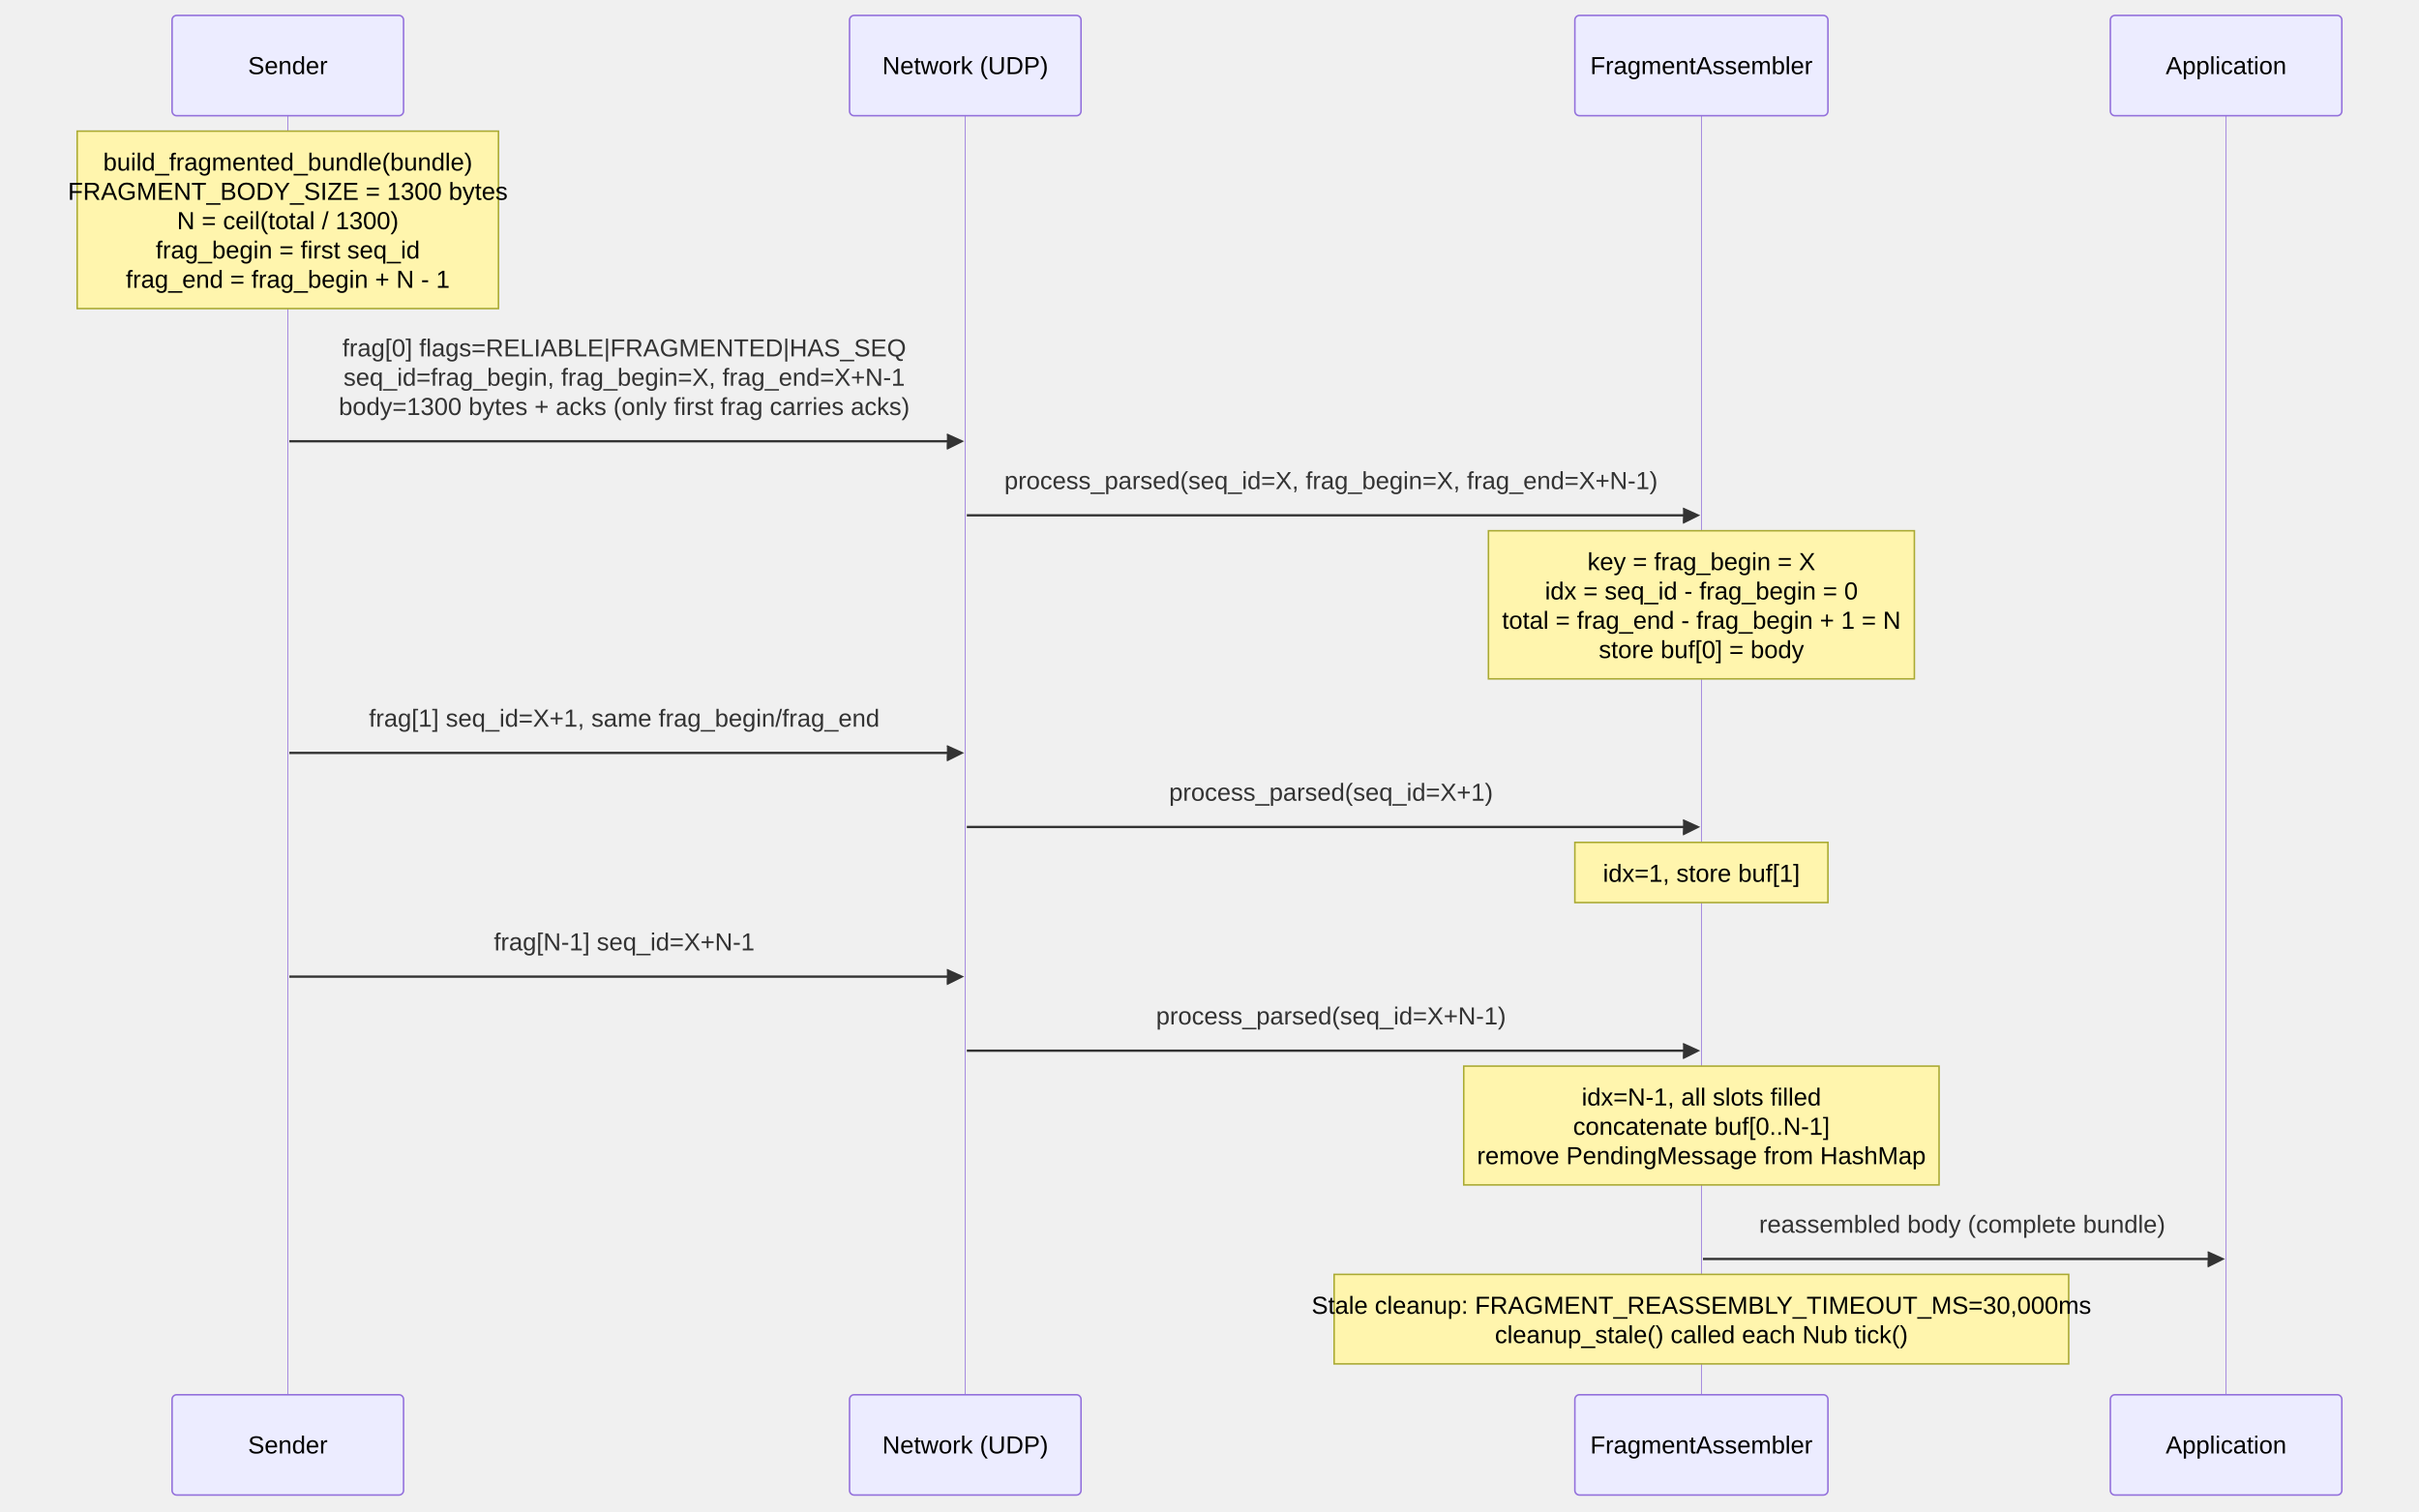
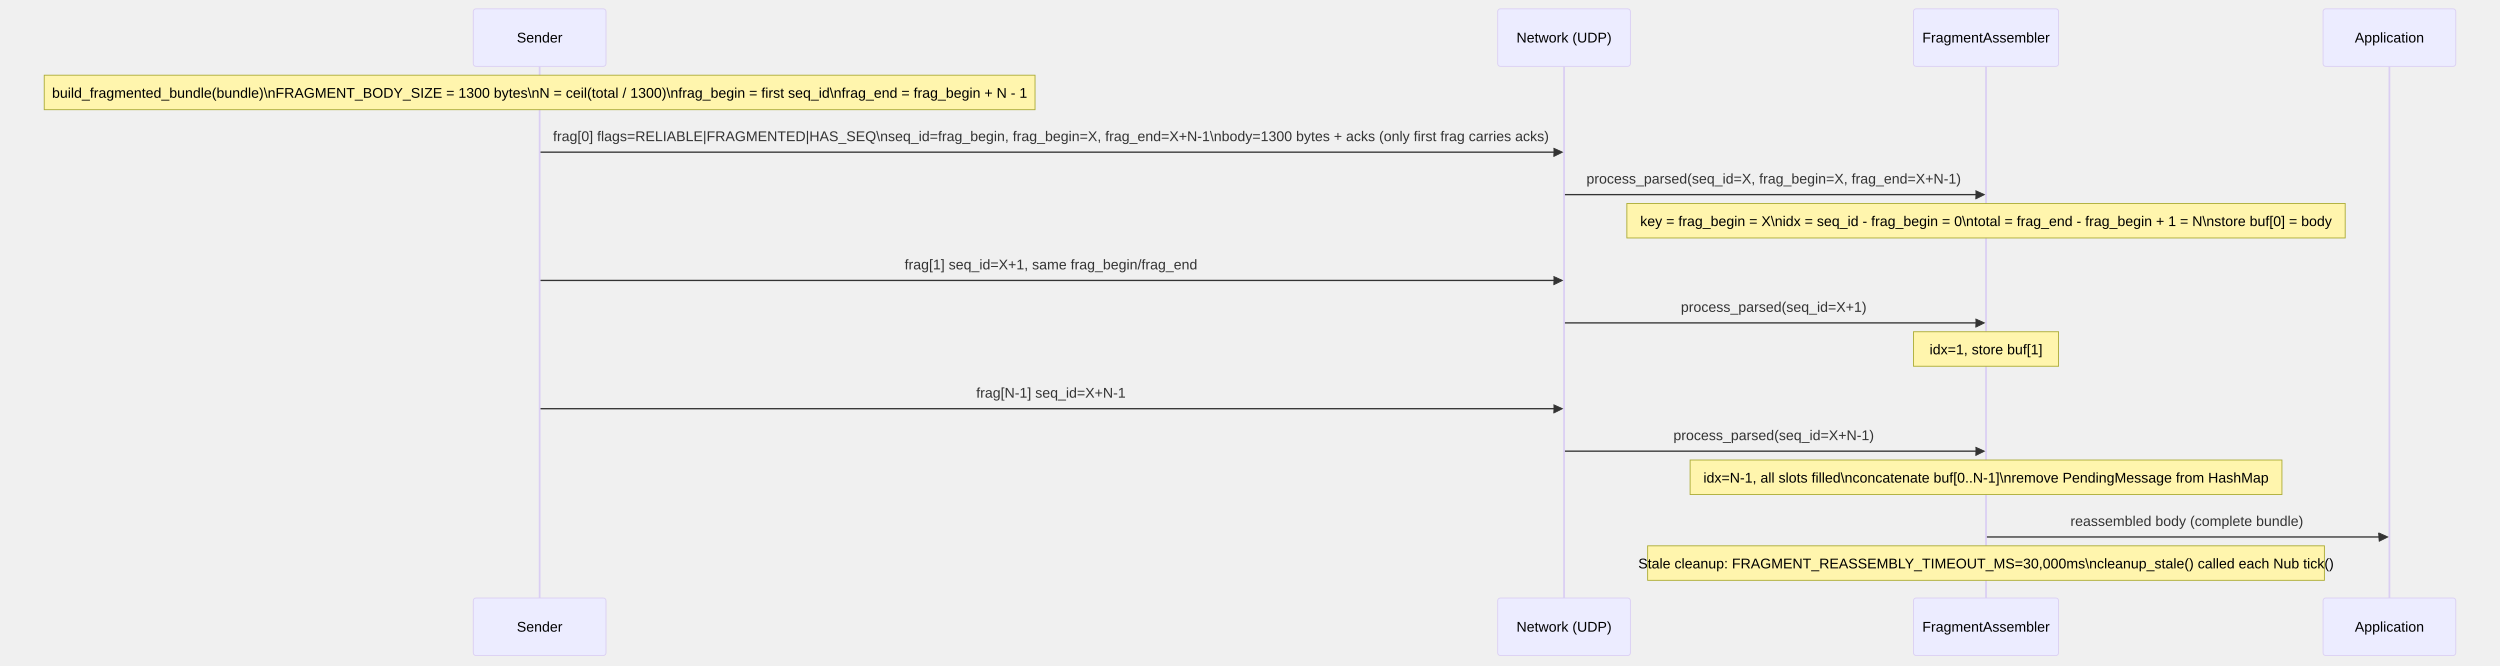
- <svg xmlns="http://www.w3.org/2000/svg" id="container" width="1567.5" height="980" viewBox="-111.5 -10 1567.5 980" role="graphics-document document" aria-roledescription="sequence">
+ <svg xmlns="http://www.w3.org/2000/svg" id="container" width="2826" height="752" viewBox="-535 -10 2826 752" role="graphics-document document" aria-roledescription="sequence">
  <style>.cimmeria-bg{fill:transparent}@media(prefers-color-scheme:dark){.cimmeria-bg{fill:white}}</style>
  <rect class="cimmeria-bg" width="100%" height="100%" />
-   <style>#container{font-family:"trebuchet ms",verdana,arial,sans-serif;font-size:16px;fill:#333;}#container .actor{stroke:#9370DB;fill:#ECECFF;}#container text.actor&gt;tspan{fill:black;stroke:none;}#container .actor-line{stroke:#9370DB;}#container .messageLine0{stroke-width:1.5;stroke-dasharray:none;stroke:#333;}#container #arrowhead path{fill:#333;stroke:#333;}#container .messageText{fill:#333;stroke:none;}#container .note{stroke:#aaaa33;fill:#fff5ad;}#container .noteText,#container .noteText&gt;tspan{fill:black;stroke:none;}</style>
+   <g>
+     <rect x="2091" y="666" fill="#eaeaea" stroke="#666" width="150" height="65" name="APP" rx="3" ry="3" class="actor actor-bottom" />
+     <text x="2166" y="698.5" dominant-baseline="central" alignment-baseline="central" class="actor actor-box" style="text-anchor: middle; font-size: 16px; font-weight: 400;">
+       <tspan x="2166" dy="0">Application</tspan>
+     </text>
+   </g>
+   <g>
+     <rect x="1628" y="666" fill="#eaeaea" stroke="#666" width="164" height="65" name="FA" rx="3" ry="3" class="actor actor-bottom" />
+     <text x="1710" y="698.5" dominant-baseline="central" alignment-baseline="central" class="actor actor-box" style="text-anchor: middle; font-size: 16px; font-weight: 400;">
+       <tspan x="1710" dy="0">FragmentAssembler</tspan>
+     </text>
+   </g>
+   <g>
+     <rect x="1158" y="666" fill="#eaeaea" stroke="#666" width="150" height="65" name="NET" rx="3" ry="3" class="actor actor-bottom" />
+     <text x="1233" y="698.5" dominant-baseline="central" alignment-baseline="central" class="actor actor-box" style="text-anchor: middle; font-size: 16px; font-weight: 400;">
+       <tspan x="1233" dy="0">Network (UDP)</tspan>
+     </text>
+   </g>
+   <g>
+     <rect x="0" y="666" fill="#eaeaea" stroke="#666" width="150" height="65" name="SND" rx="3" ry="3" class="actor actor-bottom" />
+     <text x="75" y="698.5" dominant-baseline="central" alignment-baseline="central" class="actor actor-box" style="text-anchor: middle; font-size: 16px; font-weight: 400;">
+       <tspan x="75" dy="0">Sender</tspan>
+     </text>
+   </g>
+   <g>
+     <line id="actor3" x1="2166" y1="65" x2="2166" y2="666" class="actor-line 200" stroke-width="0.5px" stroke="#999" name="APP" />
+     <g id="root-3">
+       <rect x="2091" y="0" fill="#eaeaea" stroke="#666" width="150" height="65" name="APP" rx="3" ry="3" class="actor actor-top" />
+       <text x="2166" y="32.5" dominant-baseline="central" alignment-baseline="central" class="actor actor-box" style="text-anchor: middle; font-size: 16px; font-weight: 400;">
+         <tspan x="2166" dy="0">Application</tspan>
+       </text>
+     </g>
+   </g>
+   <g>
+     <line id="actor2" x1="1710" y1="65" x2="1710" y2="666" class="actor-line 200" stroke-width="0.5px" stroke="#999" name="FA" />
+     <g id="root-2">
+       <rect x="1628" y="0" fill="#eaeaea" stroke="#666" width="164" height="65" name="FA" rx="3" ry="3" class="actor actor-top" />
+       <text x="1710" y="32.5" dominant-baseline="central" alignment-baseline="central" class="actor actor-box" style="text-anchor: middle; font-size: 16px; font-weight: 400;">
+         <tspan x="1710" dy="0">FragmentAssembler</tspan>
+       </text>
+     </g>
+   </g>
+   <g>
+     <line id="actor1" x1="1233" y1="65" x2="1233" y2="666" class="actor-line 200" stroke-width="0.5px" stroke="#999" name="NET" />
+     <g id="root-1">
+       <rect x="1158" y="0" fill="#eaeaea" stroke="#666" width="150" height="65" name="NET" rx="3" ry="3" class="actor actor-top" />
+       <text x="1233" y="32.5" dominant-baseline="central" alignment-baseline="central" class="actor actor-box" style="text-anchor: middle; font-size: 16px; font-weight: 400;">
+         <tspan x="1233" dy="0">Network (UDP)</tspan>
+       </text>
+     </g>
+   </g>
+   <g>
+     <line id="actor0" x1="75" y1="65" x2="75" y2="666" class="actor-line 200" stroke-width="0.5px" stroke="#999" name="SND" />
+     <g id="root-0">
+       <rect x="0" y="0" fill="#eaeaea" stroke="#666" width="150" height="65" name="SND" rx="3" ry="3" class="actor actor-top" />
+       <text x="75" y="32.5" dominant-baseline="central" alignment-baseline="central" class="actor actor-box" style="text-anchor: middle; font-size: 16px; font-weight: 400;">
+         <tspan x="75" dy="0">Sender</tspan>
+       </text>
+     </g>
+   </g>
+   <style>#container{font-family:"trebuchet ms",verdana,arial,sans-serif;font-size:16px;fill:#333;}@keyframes edge-animation-frame{from{stroke-dashoffset:0;}}@keyframes dash{to{stroke-dashoffset:0;}}#container .edge-animation-slow{stroke-dasharray:9,5!important;stroke-dashoffset:900;animation:dash 50s linear infinite;stroke-linecap:round;}#container .edge-animation-fast{stroke-dasharray:9,5!important;stroke-dashoffset:900;animation:dash 20s linear infinite;stroke-linecap:round;}#container .error-icon{fill:#552222;}#container .error-text{fill:#552222;stroke:#552222;}#container .edge-thickness-normal{stroke-width:1px;}#container .edge-thickness-thick{stroke-width:3.5px;}#container .edge-pattern-solid{stroke-dasharray:0;}#container .edge-thickness-invisible{stroke-width:0;fill:none;}#container .edge-pattern-dashed{stroke-dasharray:3;}#container .edge-pattern-dotted{stroke-dasharray:2;}#container .marker{fill:#333333;stroke:#333333;}#container .marker.cross{stroke:#333333;}#container svg{font-family:"trebuchet ms",verdana,arial,sans-serif;font-size:16px;}#container p{margin:0;}#container .actor{stroke:hsl(259.626, 59.777%, 87.902%);fill:#ECECFF;}#container text.actor&gt;tspan{fill:black;stroke:none;}#container .actor-line{stroke:hsl(259.626, 59.777%, 87.902%);}#container .innerArc{stroke-width:1.5;stroke-dasharray:none;}#container .messageLine0{stroke-width:1.5;stroke-dasharray:none;stroke:#333;}#container .messageLine1{stroke-width:1.5;stroke-dasharray:2,2;stroke:#333;}#container #arrowhead path{fill:#333;stroke:#333;}#container .sequenceNumber{fill:white;}#container #sequencenumber{fill:#333;}#container #crosshead path{fill:#333;stroke:#333;}#container .messageText{fill:#333;stroke:none;}#container .labelBox{stroke:hsl(259.626, 59.777%, 87.902%);fill:#ECECFF;}#container .labelText,#container .labelText&gt;tspan{fill:black;stroke:none;}#container .loopText,#container .loopText&gt;tspan{fill:black;stroke:none;}#container .loopLine{stroke-width:2px;stroke-dasharray:2,2;stroke:hsl(259.626, 59.777%, 87.902%);fill:hsl(259.626, 59.777%, 87.902%);}#container .note{stroke:#aaaa33;fill:#fff5ad;}#container .noteText,#container .noteText&gt;tspan{fill:black;stroke:none;}#container .activation0{fill:#f4f4f4;stroke:#666;}#container .activation1{fill:#f4f4f4;stroke:#666;}#container .activation2{fill:#f4f4f4;stroke:#666;}#container .actorPopupMenu{position:absolute;}#container .actorPopupMenuPanel{position:absolute;fill:#ECECFF;box-shadow:0px 8px 16px 0px rgba(0,0,0,0.2);filter:drop-shadow(3px 5px 2px rgb(0 0 0 / 0.4));}#container .actor-man line{stroke:hsl(259.626, 59.777%, 87.902%);fill:#ECECFF;}#container .actor-man circle,#container line{stroke:hsl(259.626, 59.777%, 87.902%);fill:#ECECFF;stroke-width:2px;}#container :root{--mermaid-font-family:"trebuchet ms",verdana,arial,sans-serif;}</style>
+   <g />
+   <defs>
+     <symbol id="computer" width="24" height="24">
+       <path transform="scale(.5)" d="M2 2v13h20v-13h-20zm18 11h-16v-9h16v9zm-10.228 6l.466-1h3.524l.467 1h-4.457zm14.228 3h-24l2-6h2.104l-1.33 4h18.45l-1.297-4h2.073l2 6zm-5-10h-14v-7h14v7z" />
+     </symbol>
+   </defs>
+   <defs>
+     <symbol id="database" fill-rule="evenodd" clip-rule="evenodd">
+       <path transform="scale(.5)" d="M12.258.001l.256.004.255.005.253.008.251.01.249.012.247.015.246.016.242.019.241.02.239.023.236.024.233.027.231.028.229.031.225.032.223.034.22.036.217.038.214.04.211.041.208.043.205.045.201.046.198.048.194.05.191.051.187.053.183.054.18.056.175.057.172.059.168.06.163.061.16.063.155.064.15.066.074.033.073.033.071.034.07.034.069.035.068.035.067.035.066.035.064.036.064.036.062.036.06.036.06.037.058.037.058.037.055.038.055.038.053.038.052.038.051.039.05.039.048.039.047.039.045.04.044.04.043.04.041.04.04.041.039.041.037.041.036.041.034.041.033.042.032.042.03.042.029.042.027.042.026.043.024.043.023.043.021.043.02.043.018.044.017.043.015.044.013.044.012.044.011.045.009.044.007.045.006.045.004.045.002.045.001.045v17l-.001.045-.002.045-.004.045-.006.045-.007.045-.009.044-.011.045-.012.044-.013.044-.015.044-.017.043-.018.044-.02.043-.021.043-.023.043-.024.043-.026.043-.027.042-.029.042-.03.042-.032.042-.033.042-.034.041-.036.041-.037.041-.039.041-.04.041-.041.04-.043.04-.044.04-.045.04-.047.039-.048.039-.05.039-.051.039-.052.038-.053.038-.055.038-.055.038-.058.037-.058.037-.06.037-.06.036-.062.036-.064.036-.064.036-.066.035-.067.035-.068.035-.069.035-.07.034-.071.034-.073.033-.074.033-.15.066-.155.064-.16.063-.163.061-.168.06-.172.059-.175.057-.18.056-.183.054-.187.053-.191.051-.194.05-.198.048-.201.046-.205.045-.208.043-.211.041-.214.04-.217.038-.22.036-.223.034-.225.032-.229.031-.231.028-.233.027-.236.024-.239.023-.241.02-.242.019-.246.016-.247.015-.249.012-.251.01-.253.008-.255.005-.256.004-.258.001-.258-.001-.256-.004-.255-.005-.253-.008-.251-.01-.249-.012-.247-.015-.245-.016-.243-.019-.241-.02-.238-.023-.236-.024-.234-.027-.231-.028-.228-.031-.226-.032-.223-.034-.22-.036-.217-.038-.214-.04-.211-.041-.208-.043-.204-.045-.201-.046-.198-.048-.195-.05-.19-.051-.187-.053-.184-.054-.179-.056-.176-.057-.172-.059-.167-.06-.164-.061-.159-.063-.155-.064-.151-.066-.074-.033-.072-.033-.072-.034-.07-.034-.069-.035-.068-.035-.067-.035-.066-.035-.064-.036-.063-.036-.062-.036-.061-.036-.06-.037-.058-.037-.057-.037-.056-.038-.055-.038-.053-.038-.052-.038-.051-.039-.049-.039-.049-.039-.046-.039-.046-.04-.044-.04-.043-.04-.041-.04-.04-.041-.039-.041-.037-.041-.036-.041-.034-.041-.033-.042-.032-.042-.03-.042-.029-.042-.027-.042-.026-.043-.024-.043-.023-.043-.021-.043-.02-.043-.018-.044-.017-.043-.015-.044-.013-.044-.012-.044-.011-.045-.009-.044-.007-.045-.006-.045-.004-.045-.002-.045-.001-.045v-17l.001-.045.002-.045.004-.045.006-.045.007-.045.009-.044.011-.045.012-.044.013-.044.015-.044.017-.043.018-.044.02-.043.021-.043.023-.043.024-.043.026-.043.027-.042.029-.042.03-.042.032-.042.033-.042.034-.041.036-.041.037-.041.039-.041.04-.041.041-.04.043-.04.044-.04.046-.04.046-.039.049-.039.049-.039.051-.039.052-.038.053-.038.055-.038.056-.038.057-.037.058-.037.06-.037.061-.036.062-.036.063-.036.064-.036.066-.035.067-.035.068-.035.069-.035.07-.034.072-.034.072-.033.074-.033.151-.066.155-.064.159-.063.164-.061.167-.06.172-.059.176-.057.179-.056.184-.054.187-.053.19-.051.195-.05.198-.048.201-.046.204-.045.208-.043.211-.041.214-.04.217-.038.22-.036.223-.034.226-.032.228-.031.231-.028.234-.027.236-.024.238-.023.241-.02.243-.019.245-.016.247-.015.249-.012.251-.01.253-.008.255-.005.256-.004.258-.001.258.001zm-9.258 20.499v.01l.001.021.003.021.004.022.005.021.006.022.007.022.009.023.01.022.011.023.012.023.013.023.015.023.016.024.017.023.018.024.019.024.021.024.022.025.023.024.024.025.052.049.056.05.061.051.066.051.07.051.075.051.079.052.084.052.088.052.092.052.097.052.102.051.105.052.11.052.114.051.119.051.123.051.127.05.131.05.135.05.139.048.144.049.147.047.152.047.155.047.16.045.163.045.167.043.171.043.176.041.178.041.183.039.187.039.19.037.194.035.197.035.202.033.204.031.209.03.212.029.216.027.219.025.222.024.226.021.23.02.233.018.236.016.24.015.243.012.246.01.249.008.253.005.256.004.259.001.26-.001.257-.004.254-.005.25-.008.247-.011.244-.012.241-.014.237-.016.233-.018.231-.021.226-.021.224-.024.22-.026.216-.027.212-.028.21-.031.205-.031.202-.034.198-.034.194-.036.191-.037.187-.039.183-.04.179-.04.175-.042.172-.043.168-.044.163-.045.16-.046.155-.046.152-.047.148-.048.143-.049.139-.049.136-.05.131-.05.126-.05.123-.051.118-.052.114-.051.11-.052.106-.052.101-.052.096-.052.092-.052.088-.053.083-.051.079-.052.074-.052.07-.051.065-.051.06-.051.056-.05.051-.05.023-.024.023-.025.021-.024.02-.024.019-.024.018-.024.017-.024.015-.023.014-.024.013-.023.012-.023.01-.023.01-.022.008-.022.006-.022.006-.022.004-.022.004-.021.001-.021.001-.021v-4.127l-.077.055-.08.053-.083.054-.085.053-.087.052-.09.052-.093.051-.095.05-.097.05-.1.049-.102.049-.105.048-.106.047-.109.047-.111.046-.114.045-.115.045-.118.044-.12.043-.122.042-.124.042-.126.041-.128.04-.13.04-.132.038-.134.038-.135.037-.138.037-.139.035-.142.035-.143.034-.144.033-.147.032-.148.031-.15.03-.151.03-.153.029-.154.027-.156.027-.158.026-.159.025-.161.024-.162.023-.163.022-.165.021-.166.02-.167.019-.169.018-.169.017-.171.016-.173.015-.173.014-.175.013-.175.012-.177.011-.178.01-.179.008-.179.008-.181.006-.182.005-.182.004-.184.003-.184.002h-.37l-.184-.002-.184-.003-.182-.004-.182-.005-.181-.006-.179-.008-.179-.008-.178-.01-.176-.011-.176-.012-.175-.013-.173-.014-.172-.015-.171-.016-.17-.017-.169-.018-.167-.019-.166-.02-.165-.021-.163-.022-.162-.023-.161-.024-.159-.025-.157-.026-.156-.027-.155-.027-.153-.029-.151-.03-.15-.03-.148-.031-.146-.032-.145-.033-.143-.034-.141-.035-.14-.035-.137-.037-.136-.037-.134-.038-.132-.038-.13-.04-.128-.04-.126-.041-.124-.042-.122-.042-.12-.044-.117-.043-.116-.045-.113-.045-.112-.046-.109-.047-.106-.047-.105-.048-.102-.049-.1-.049-.097-.05-.095-.05-.093-.052-.09-.051-.087-.052-.085-.053-.083-.054-.08-.054-.077-.054v4.127zm0-5.654v.011l.001.021.003.021.004.021.005.022.006.022.007.022.009.022.01.022.011.023.012.023.013.023.015.024.016.023.017.024.018.024.019.024.021.024.022.024.023.025.024.024.052.05.056.05.061.05.066.051.07.051.075.052.079.051.084.052.088.052.092.052.097.052.102.052.105.052.11.051.114.051.119.052.123.05.127.051.131.05.135.049.139.049.144.048.147.048.152.047.155.046.16.045.163.045.167.044.171.042.176.042.178.04.183.04.187.038.19.037.194.036.197.034.202.033.204.032.209.03.212.028.216.027.219.025.222.024.226.022.23.02.233.018.236.016.24.014.243.012.246.01.249.008.253.006.256.003.259.001.26-.001.257-.003.254-.006.25-.008.247-.01.244-.012.241-.015.237-.016.233-.018.231-.02.226-.022.224-.024.22-.025.216-.027.212-.029.21-.03.205-.032.202-.033.198-.035.194-.036.191-.037.187-.039.183-.039.179-.041.175-.042.172-.043.168-.044.163-.045.16-.045.155-.047.152-.047.148-.048.143-.048.139-.05.136-.049.131-.05.126-.051.123-.051.118-.051.114-.052.11-.052.106-.052.101-.052.096-.052.092-.052.088-.052.083-.052.079-.052.074-.051.07-.052.065-.051.06-.05.056-.051.051-.049.023-.025.023-.024.021-.025.02-.024.019-.024.018-.024.017-.024.015-.023.014-.023.013-.024.012-.022.01-.023.01-.023.008-.022.006-.022.006-.022.004-.021.004-.022.001-.021.001-.021v-4.139l-.077.054-.08.054-.083.054-.085.052-.087.053-.09.051-.093.051-.095.051-.097.05-.1.049-.102.049-.105.048-.106.047-.109.047-.111.046-.114.045-.115.044-.118.044-.12.044-.122.042-.124.042-.126.041-.128.04-.13.039-.132.039-.134.038-.135.037-.138.036-.139.036-.142.035-.143.033-.144.033-.147.033-.148.031-.15.03-.151.03-.153.028-.154.028-.156.027-.158.026-.159.025-.161.024-.162.023-.163.022-.165.021-.166.02-.167.019-.169.018-.169.017-.171.016-.173.015-.173.014-.175.013-.175.012-.177.011-.178.009-.179.009-.179.007-.181.007-.182.005-.182.004-.184.003-.184.002h-.37l-.184-.002-.184-.003-.182-.004-.182-.005-.181-.007-.179-.007-.179-.009-.178-.009-.176-.011-.176-.012-.175-.013-.173-.014-.172-.015-.171-.016-.17-.017-.169-.018-.167-.019-.166-.02-.165-.021-.163-.022-.162-.023-.161-.024-.159-.025-.157-.026-.156-.027-.155-.028-.153-.028-.151-.03-.15-.03-.148-.031-.146-.033-.145-.033-.143-.033-.141-.035-.14-.036-.137-.036-.136-.037-.134-.038-.132-.039-.13-.039-.128-.04-.126-.041-.124-.042-.122-.043-.12-.043-.117-.044-.116-.044-.113-.046-.112-.046-.109-.046-.106-.047-.105-.048-.102-.049-.1-.049-.097-.05-.095-.051-.093-.051-.09-.051-.087-.053-.085-.052-.083-.054-.08-.054-.077-.054v4.139zm0-5.666v.011l.001.02.003.022.004.021.005.022.006.021.007.022.009.023.01.022.011.023.012.023.013.023.015.023.016.024.017.024.018.023.019.024.021.025.022.024.023.024.024.025.052.05.056.05.061.05.066.051.07.051.075.052.079.051.084.052.088.052.092.052.097.052.102.052.105.051.11.052.114.051.119.051.123.051.127.05.131.05.135.05.139.049.144.048.147.048.152.047.155.046.16.045.163.045.167.043.171.043.176.042.178.04.183.04.187.038.19.037.194.036.197.034.202.033.204.032.209.03.212.028.216.027.219.025.222.024.226.021.23.02.233.018.236.017.24.014.243.012.246.01.249.008.253.006.256.003.259.001.26-.001.257-.003.254-.006.25-.008.247-.01.244-.013.241-.014.237-.016.233-.018.231-.02.226-.022.224-.024.22-.025.216-.027.212-.029.21-.03.205-.032.202-.033.198-.035.194-.036.191-.037.187-.039.183-.039.179-.041.175-.042.172-.043.168-.044.163-.045.16-.045.155-.047.152-.047.148-.048.143-.049.139-.049.136-.049.131-.051.126-.05.123-.051.118-.052.114-.051.11-.052.106-.052.101-.052.096-.052.092-.052.088-.052.083-.052.079-.052.074-.052.07-.051.065-.051.06-.051.056-.05.051-.049.023-.025.023-.025.021-.024.02-.024.019-.024.018-.024.017-.024.015-.023.014-.024.013-.023.012-.023.01-.022.01-.023.008-.022.006-.022.006-.022.004-.022.004-.021.001-.021.001-.021v-4.153l-.077.054-.08.054-.083.053-.085.053-.087.053-.09.051-.093.051-.095.051-.097.05-.1.049-.102.048-.105.048-.106.048-.109.046-.111.046-.114.046-.115.044-.118.044-.12.043-.122.043-.124.042-.126.041-.128.04-.13.039-.132.039-.134.038-.135.037-.138.036-.139.036-.142.034-.143.034-.144.033-.147.032-.148.032-.15.03-.151.03-.153.028-.154.028-.156.027-.158.026-.159.024-.161.024-.162.023-.163.023-.165.021-.166.02-.167.019-.169.018-.169.017-.171.016-.173.015-.173.014-.175.013-.175.012-.177.01-.178.01-.179.009-.179.007-.181.006-.182.006-.182.004-.184.003-.184.001-.185.001-.185-.001-.184-.001-.184-.003-.182-.004-.182-.006-.181-.006-.179-.007-.179-.009-.178-.01-.176-.01-.176-.012-.175-.013-.173-.014-.172-.015-.171-.016-.17-.017-.169-.018-.167-.019-.166-.02-.165-.021-.163-.023-.162-.023-.161-.024-.159-.024-.157-.026-.156-.027-.155-.028-.153-.028-.151-.03-.15-.03-.148-.032-.146-.032-.145-.033-.143-.034-.141-.034-.14-.036-.137-.036-.136-.037-.134-.038-.132-.039-.13-.039-.128-.041-.126-.041-.124-.041-.122-.043-.12-.043-.117-.044-.116-.044-.113-.046-.112-.046-.109-.046-.106-.048-.105-.048-.102-.048-.1-.05-.097-.049-.095-.051-.093-.051-.09-.052-.087-.052-.085-.053-.083-.053-.08-.054-.077-.054v4.153zm8.74-8.179l-.257.004-.254.005-.25.008-.247.011-.244.012-.241.014-.237.016-.233.018-.231.021-.226.022-.224.023-.22.026-.216.027-.212.028-.21.031-.205.032-.202.033-.198.034-.194.036-.191.038-.187.038-.183.04-.179.041-.175.042-.172.043-.168.043-.163.045-.16.046-.155.046-.152.048-.148.048-.143.048-.139.049-.136.05-.131.05-.126.051-.123.051-.118.051-.114.052-.11.052-.106.052-.101.052-.096.052-.092.052-.088.052-.083.052-.079.052-.074.051-.07.052-.065.051-.06.05-.056.05-.051.05-.023.025-.023.024-.021.024-.02.025-.019.024-.018.024-.017.023-.015.024-.014.023-.013.023-.012.023-.01.023-.01.022-.008.022-.006.023-.006.021-.004.022-.004.021-.001.021-.001.021.001.021.001.021.004.021.004.022.006.021.006.023.008.022.01.022.01.023.012.023.013.023.014.023.015.024.017.023.018.024.019.024.02.025.021.024.023.024.023.025.051.05.056.05.06.05.065.051.07.052.074.051.079.052.083.052.088.052.092.052.096.052.101.052.106.052.11.052.114.052.118.051.123.051.126.051.131.05.136.05.139.049.143.048.148.048.152.048.155.046.16.046.163.045.168.043.172.043.175.042.179.041.183.04.187.038.191.038.194.036.198.034.202.033.205.032.21.031.212.028.216.027.22.026.224.023.226.022.231.021.233.018.237.016.241.014.244.012.247.011.25.008.254.005.257.004.26.001.26-.001.257-.004.254-.005.25-.008.247-.011.244-.012.241-.014.237-.016.233-.018.231-.021.226-.022.224-.023.22-.026.216-.027.212-.028.21-.031.205-.032.202-.033.198-.034.194-.036.191-.038.187-.038.183-.04.179-.041.175-.042.172-.043.168-.043.163-.045.16-.046.155-.046.152-.048.148-.048.143-.048.139-.049.136-.05.131-.05.126-.051.123-.051.118-.051.114-.052.11-.052.106-.052.101-.052.096-.052.092-.052.088-.052.083-.052.079-.052.074-.051.07-.052.065-.051.06-.05.056-.05.051-.05.023-.025.023-.024.021-.024.02-.025.019-.024.018-.024.017-.023.015-.024.014-.023.013-.023.012-.023.01-.023.01-.022.008-.022.006-.023.006-.021.004-.022.004-.021.001-.021.001-.021-.001-.021-.001-.021-.004-.021-.004-.022-.006-.021-.006-.023-.008-.022-.01-.022-.01-.023-.012-.023-.013-.023-.014-.023-.015-.024-.017-.023-.018-.024-.019-.024-.02-.025-.021-.024-.023-.024-.023-.025-.051-.05-.056-.05-.06-.05-.065-.051-.07-.052-.074-.051-.079-.052-.083-.052-.088-.052-.092-.052-.096-.052-.101-.052-.106-.052-.11-.052-.114-.052-.118-.051-.123-.051-.126-.051-.131-.05-.136-.05-.139-.049-.143-.048-.148-.048-.152-.048-.155-.046-.16-.046-.163-.045-.168-.043-.172-.043-.175-.042-.179-.041-.183-.04-.187-.038-.191-.038-.194-.036-.198-.034-.202-.033-.205-.032-.21-.031-.212-.028-.216-.027-.22-.026-.224-.023-.226-.022-.231-.021-.233-.018-.237-.016-.241-.014-.244-.012-.247-.011-.25-.008-.254-.005-.257-.004-.26-.001-.26.001z" />
+     </symbol>
+   </defs>
+   <defs>
+     <symbol id="clock" width="24" height="24">
+       <path transform="scale(.5)" d="M12 2c5.514 0 10 4.486 10 10s-4.486 10-10 10-10-4.486-10-10 4.486-10 10-10zm0-2c-6.627 0-12 5.373-12 12s5.373 12 12 12 12-5.373 12-12-5.373-12-12-12zm5.848 12.459c.202.038.202.333.001.372-1.907.361-6.045 1.111-6.547 1.111-.719 0-1.301-.582-1.301-1.301 0-.512.77-5.447 1.125-7.445.034-.192.312-.181.343.014l.985 6.238 5.394 1.011z" />
+     </symbol>
+   </defs>
  <defs>
    <marker id="arrowhead" refX="7.9" refY="5" markerUnits="userSpaceOnUse" markerWidth="12" markerHeight="12" orient="auto-start-reverse">
      <path d="M -1 0 L 10 5 L 0 10 z" />
    </marker>
  </defs>
+   <defs>
+     <marker id="crosshead" markerWidth="15" markerHeight="8" orient="auto" refX="4" refY="4.5">
+       <path fill="none" stroke="#000000" stroke-width="1pt" d="M 1,2 L 6,7 M 6,2 L 1,7" style="stroke-dasharray: 0, 0;" />
+     </marker>
+   </defs>
+   <defs>
+     <marker id="filled-head" refX="15.5" refY="7" markerWidth="20" markerHeight="28" orient="auto">
+       <path d="M 18,7 L9,13 L14,7 L9,1 Z" />
+     </marker>
+   </defs>
+   <defs>
+     <marker id="sequencenumber" refX="15" refY="15" markerWidth="60" markerHeight="40" orient="auto">
+       <circle cx="15" cy="15" r="6" />
+     </marker>
+   </defs>
  <g>
-     <rect x="1256" y="894" fill="#eaeaea" stroke="#666" width="150" height="65" rx="3" ry="3" class="actor actor-bottom" />
-     <text x="1331" y="926.5" dominant-baseline="central" alignment-baseline="central" class="actor actor-box" style="text-anchor: middle; font-size: 16px; font-weight: 400;">
-       <tspan x="1331" dy="0">Application</tspan>
+     <rect x="-485" y="75" fill="#EDF2AE" stroke="#666" width="1120" height="39" class="note" />
+     <text x="75" y="80" text-anchor="middle" dominant-baseline="middle" alignment-baseline="middle" class="noteText" dy="1em" style="font-size: 16px; font-weight: 400;">
+       <tspan x="75">build_fragmented_bundle(bundle)\nFRAGMENT_BODY_SIZE = 1300 bytes\nN = ceil(total / 1300)\nfrag_begin = first seq_id\nfrag_end = frag_begin + N - 1</tspan>
    </text>
  </g>
  <g>
-     <rect x="909" y="894" fill="#eaeaea" stroke="#666" width="164" height="65" rx="3" ry="3" class="actor actor-bottom" />
-     <text x="991" y="926.5" dominant-baseline="central" alignment-baseline="central" class="actor actor-box" style="text-anchor: middle; font-size: 16px; font-weight: 400;">
-       <tspan x="991" dy="0">FragmentAssembler</tspan>
+     <rect x="1304" y="220" fill="#EDF2AE" stroke="#666" width="812" height="39" class="note" />
+     <text x="1710" y="225" text-anchor="middle" dominant-baseline="middle" alignment-baseline="middle" class="noteText" dy="1em" style="font-size: 16px; font-weight: 400;">
+       <tspan x="1710">key = frag_begin = X\nidx = seq_id - frag_begin = 0\ntotal = frag_end - frag_begin + 1 = N\nstore buf[0] = body</tspan>
    </text>
  </g>
  <g>
-     <rect x="439" y="894" fill="#eaeaea" stroke="#666" width="150" height="65" rx="3" ry="3" class="actor actor-bottom" />
-     <text x="514" y="926.5" dominant-baseline="central" alignment-baseline="central" class="actor actor-box" style="text-anchor: middle; font-size: 16px; font-weight: 400;">
-       <tspan x="514" dy="0">Network (UDP)</tspan>
+     <rect x="1628" y="365" fill="#EDF2AE" stroke="#666" width="164" height="39" class="note" />
+     <text x="1710" y="370" text-anchor="middle" dominant-baseline="middle" alignment-baseline="middle" class="noteText" dy="1em" style="font-size: 16px; font-weight: 400;">
+       <tspan x="1710">idx=1, store buf[1]</tspan>
    </text>
  </g>
  <g>
-     <rect x="0" y="894" fill="#eaeaea" stroke="#666" width="150" height="65" rx="3" ry="3" class="actor actor-bottom" />
-     <text x="75" y="926.5" dominant-baseline="central" alignment-baseline="central" class="actor actor-box" style="text-anchor: middle; font-size: 16px; font-weight: 400;">
-       <tspan x="75" dy="0">Sender</tspan>
+     <rect x="1375.5" y="510" fill="#EDF2AE" stroke="#666" width="669" height="39" class="note" />
+     <text x="1710" y="515" text-anchor="middle" dominant-baseline="middle" alignment-baseline="middle" class="noteText" dy="1em" style="font-size: 16px; font-weight: 400;">
+       <tspan x="1710">idx=N-1, all slots filled\nconcatenate buf[0..N-1]\nremove PendingMessage from HashMap</tspan>
    </text>
  </g>
  <g>
-     <line x1="1331" y1="65" x2="1331" y2="894" class="actor-line" stroke-width="0.5px" stroke="#999" />
-     <rect x="1256" y="0" fill="#eaeaea" stroke="#666" width="150" height="65" rx="3" ry="3" class="actor actor-top" />
-     <text x="1331" y="32.5" dominant-baseline="central" alignment-baseline="central" class="actor actor-box" style="text-anchor: middle; font-size: 16px; font-weight: 400;">
-       <tspan x="1331" dy="0">Application</tspan>
+     <rect x="1327.5" y="607" fill="#EDF2AE" stroke="#666" width="765" height="39" class="note" />
+     <text x="1710" y="612" text-anchor="middle" dominant-baseline="middle" alignment-baseline="middle" class="noteText" dy="1em" style="font-size: 16px; font-weight: 400;">
+       <tspan x="1710">Stale cleanup: FRAGMENT_REASSEMBLY_TIMEOUT_MS=30,000ms\ncleanup_stale() called each Nub tick()</tspan>
    </text>
  </g>
-   <g>
-     <line x1="991" y1="65" x2="991" y2="894" class="actor-line" stroke-width="0.5px" stroke="#999" />
-     <rect x="909" y="0" fill="#eaeaea" stroke="#666" width="164" height="65" rx="3" ry="3" class="actor actor-top" />
-     <text x="991" y="32.5" dominant-baseline="central" alignment-baseline="central" class="actor actor-box" style="text-anchor: middle; font-size: 16px; font-weight: 400;">
-       <tspan x="991" dy="0">FragmentAssembler</tspan>
-     </text>
-   </g>
-   <g>
-     <line x1="514" y1="65" x2="514" y2="894" class="actor-line" stroke-width="0.5px" stroke="#999" />
-     <rect x="439" y="0" fill="#eaeaea" stroke="#666" width="150" height="65" rx="3" ry="3" class="actor actor-top" />
-     <text x="514" y="32.5" dominant-baseline="central" alignment-baseline="central" class="actor actor-box" style="text-anchor: middle; font-size: 16px; font-weight: 400;">
-       <tspan x="514" dy="0">Network (UDP)</tspan>
-     </text>
-   </g>
-   <g>
-     <line x1="75" y1="65" x2="75" y2="894" class="actor-line" stroke-width="0.5px" stroke="#999" />
-     <rect x="0" y="0" fill="#eaeaea" stroke="#666" width="150" height="65" rx="3" ry="3" class="actor actor-top" />
-     <text x="75" y="32.5" dominant-baseline="central" alignment-baseline="central" class="actor actor-box" style="text-anchor: middle; font-size: 16px; font-weight: 400;">
-       <tspan x="75" dy="0">Sender</tspan>
-     </text>
-   </g>
-   <g>
-     <rect x="-61.5" y="75" fill="#EDF2AE" stroke="#666" width="273" height="115" class="note" />
-     <text x="75" y="80" text-anchor="middle" dominant-baseline="middle" alignment-baseline="middle" class="noteText" dy="1em">
-       <tspan x="75">build_fragmented_bundle(bundle)</tspan>
-     </text>
-     <text x="75" y="99" text-anchor="middle" dominant-baseline="middle" alignment-baseline="middle" class="noteText" dy="1em">
-       <tspan x="75">FRAGMENT_BODY_SIZE = 1300 bytes</tspan>
-     </text>
-     <text x="75" y="118" text-anchor="middle" dominant-baseline="middle" alignment-baseline="middle" class="noteText" dy="1em">
-       <tspan x="75">N = ceil(total / 1300)</tspan>
-     </text>
-     <text x="75" y="137" text-anchor="middle" dominant-baseline="middle" alignment-baseline="middle" class="noteText" dy="1em">
-       <tspan x="75">frag_begin = first seq_id</tspan>
-     </text>
-     <text x="75" y="156" text-anchor="middle" dominant-baseline="middle" alignment-baseline="middle" class="noteText" dy="1em">
-       <tspan x="75">frag_end = frag_begin + N - 1</tspan>
-     </text>
-   </g>
-   <g>
-     <rect x="853" y="334" fill="#EDF2AE" stroke="#666" width="276" height="96" class="note" />
-     <text x="991" y="339" text-anchor="middle" dominant-baseline="middle" alignment-baseline="middle" class="noteText" dy="1em">
-       <tspan x="991">key = frag_begin = X</tspan>
-     </text>
-     <text x="991" y="358" text-anchor="middle" dominant-baseline="middle" alignment-baseline="middle" class="noteText" dy="1em">
-       <tspan x="991">idx = seq_id - frag_begin = 0</tspan>
-     </text>
-     <text x="991" y="377" text-anchor="middle" dominant-baseline="middle" alignment-baseline="middle" class="noteText" dy="1em">
-       <tspan x="991">total = frag_end - frag_begin + 1 = N</tspan>
-     </text>
-     <text x="991" y="396" text-anchor="middle" dominant-baseline="middle" alignment-baseline="middle" class="noteText" dy="1em">
-       <tspan x="991">store buf[0] = body</tspan>
-     </text>
-   </g>
-   <g>
-     <rect x="909" y="536" fill="#EDF2AE" stroke="#666" width="164" height="39" class="note" />
-     <text x="991" y="541" text-anchor="middle" dominant-baseline="middle" alignment-baseline="middle" class="noteText" dy="1em">
-       <tspan x="991">idx=1, store buf[1]</tspan>
-     </text>
-   </g>
-   <g>
-     <rect x="837" y="681" fill="#EDF2AE" stroke="#666" width="308" height="77" class="note" />
-     <text x="991" y="686" text-anchor="middle" dominant-baseline="middle" alignment-baseline="middle" class="noteText" dy="1em">
-       <tspan x="991">idx=N-1, all slots filled</tspan>
-     </text>
-     <text x="991" y="705" text-anchor="middle" dominant-baseline="middle" alignment-baseline="middle" class="noteText" dy="1em">
-       <tspan x="991">concatenate buf[0..N-1]</tspan>
-     </text>
-     <text x="991" y="724" text-anchor="middle" dominant-baseline="middle" alignment-baseline="middle" class="noteText" dy="1em">
-       <tspan x="991">remove PendingMessage from HashMap</tspan>
-     </text>
-   </g>
-   <g>
-     <rect x="753" y="816" fill="#EDF2AE" stroke="#666" width="476" height="58" class="note" />
-     <text x="991" y="821" text-anchor="middle" dominant-baseline="middle" alignment-baseline="middle" class="noteText" dy="1em">
-       <tspan x="991">Stale cleanup: FRAGMENT_REASSEMBLY_TIMEOUT_MS=30,000ms</tspan>
-     </text>
-     <text x="991" y="840" text-anchor="middle" dominant-baseline="middle" alignment-baseline="middle" class="noteText" dy="1em">
-       <tspan x="991">cleanup_stale() called each Nub tick()</tspan>
-     </text>
-   </g>
-   <text x="293" y="205" text-anchor="middle" class="messageText" dy="1em">frag[0] flags=RELIABLE|FRAGMENTED|HAS_SEQ</text>
-   <text x="293" y="224" text-anchor="middle" class="messageText" dy="1em">seq_id=frag_begin, frag_begin=X, frag_end=X+N-1</text>
-   <text x="293" y="243" text-anchor="middle" class="messageText" dy="1em">body=1300 bytes + acks (only first frag carries acks)</text>
-   <line x1="76" y1="276" x2="510" y2="276" class="messageLine0" stroke-width="2" stroke="none" marker-end="url(#arrowhead)" style="fill: none;" />
-   <text x="751" y="291" text-anchor="middle" class="messageText" dy="1em">process_parsed(seq_id=X, frag_begin=X, frag_end=X+N-1)</text>
-   <line x1="515" y1="324" x2="987" y2="324" class="messageLine0" stroke-width="2" stroke="none" marker-end="url(#arrowhead)" style="fill: none;" />
-   <text x="293" y="445" text-anchor="middle" class="messageText" dy="1em">frag[1] seq_id=X+1, same frag_begin/frag_end</text>
-   <line x1="76" y1="478" x2="510" y2="478" class="messageLine0" stroke-width="2" stroke="none" marker-end="url(#arrowhead)" style="fill: none;" />
-   <text x="751" y="493" text-anchor="middle" class="messageText" dy="1em">process_parsed(seq_id=X+1)</text>
-   <line x1="515" y1="526" x2="987" y2="526" class="messageLine0" stroke-width="2" stroke="none" marker-end="url(#arrowhead)" style="fill: none;" />
-   <text x="293" y="590" text-anchor="middle" class="messageText" dy="1em">frag[N-1] seq_id=X+N-1</text>
-   <line x1="76" y1="623" x2="510" y2="623" class="messageLine0" stroke-width="2" stroke="none" marker-end="url(#arrowhead)" style="fill: none;" />
-   <text x="751" y="638" text-anchor="middle" class="messageText" dy="1em">process_parsed(seq_id=X+N-1)</text>
-   <line x1="515" y1="671" x2="987" y2="671" class="messageLine0" stroke-width="2" stroke="none" marker-end="url(#arrowhead)" style="fill: none;" />
-   <text x="1160" y="773" text-anchor="middle" class="messageText" dy="1em">reassembled body (complete bundle)</text>
-   <line x1="992" y1="806" x2="1327" y2="806" class="messageLine0" stroke-width="2" stroke="none" marker-end="url(#arrowhead)" style="fill: none;" />
+   <text x="653" y="129" text-anchor="middle" dominant-baseline="middle" alignment-baseline="middle" class="messageText" dy="1em" style="font-size: 16px; font-weight: 400;">frag[0] flags=RELIABLE|FRAGMENTED|HAS_SEQ\nseq_id=frag_begin, frag_begin=X, frag_end=X+N-1\nbody=1300 bytes + acks (only first frag carries acks)</text>
+   <line x1="76" y1="162" x2="1229" y2="162" class="messageLine0" stroke-width="2" stroke="none" marker-end="url(#arrowhead)" style="fill: none;" />
+   <text x="1470" y="177" text-anchor="middle" dominant-baseline="middle" alignment-baseline="middle" class="messageText" dy="1em" style="font-size: 16px; font-weight: 400;">process_parsed(seq_id=X, frag_begin=X, frag_end=X+N-1)</text>
+   <line x1="1234" y1="210" x2="1706" y2="210" class="messageLine0" stroke-width="2" stroke="none" marker-end="url(#arrowhead)" style="fill: none;" />
+   <text x="653" y="274" text-anchor="middle" dominant-baseline="middle" alignment-baseline="middle" class="messageText" dy="1em" style="font-size: 16px; font-weight: 400;">frag[1] seq_id=X+1, same frag_begin/frag_end</text>
+   <line x1="76" y1="307" x2="1229" y2="307" class="messageLine0" stroke-width="2" stroke="none" marker-end="url(#arrowhead)" style="fill: none;" />
+   <text x="1470" y="322" text-anchor="middle" dominant-baseline="middle" alignment-baseline="middle" class="messageText" dy="1em" style="font-size: 16px; font-weight: 400;">process_parsed(seq_id=X+1)</text>
+   <line x1="1234" y1="355" x2="1706" y2="355" class="messageLine0" stroke-width="2" stroke="none" marker-end="url(#arrowhead)" style="fill: none;" />
+   <text x="653" y="419" text-anchor="middle" dominant-baseline="middle" alignment-baseline="middle" class="messageText" dy="1em" style="font-size: 16px; font-weight: 400;">frag[N-1] seq_id=X+N-1</text>
+   <line x1="76" y1="452" x2="1229" y2="452" class="messageLine0" stroke-width="2" stroke="none" marker-end="url(#arrowhead)" style="fill: none;" />
+   <text x="1470" y="467" text-anchor="middle" dominant-baseline="middle" alignment-baseline="middle" class="messageText" dy="1em" style="font-size: 16px; font-weight: 400;">process_parsed(seq_id=X+N-1)</text>
+   <line x1="1234" y1="500" x2="1706" y2="500" class="messageLine0" stroke-width="2" stroke="none" marker-end="url(#arrowhead)" style="fill: none;" />
+   <text x="1937" y="564" text-anchor="middle" dominant-baseline="middle" alignment-baseline="middle" class="messageText" dy="1em" style="font-size: 16px; font-weight: 400;">reassembled body (complete bundle)</text>
+   <line x1="1711" y1="597" x2="2162" y2="597" class="messageLine0" stroke-width="2" stroke="none" marker-end="url(#arrowhead)" style="fill: none;" />
</svg>
